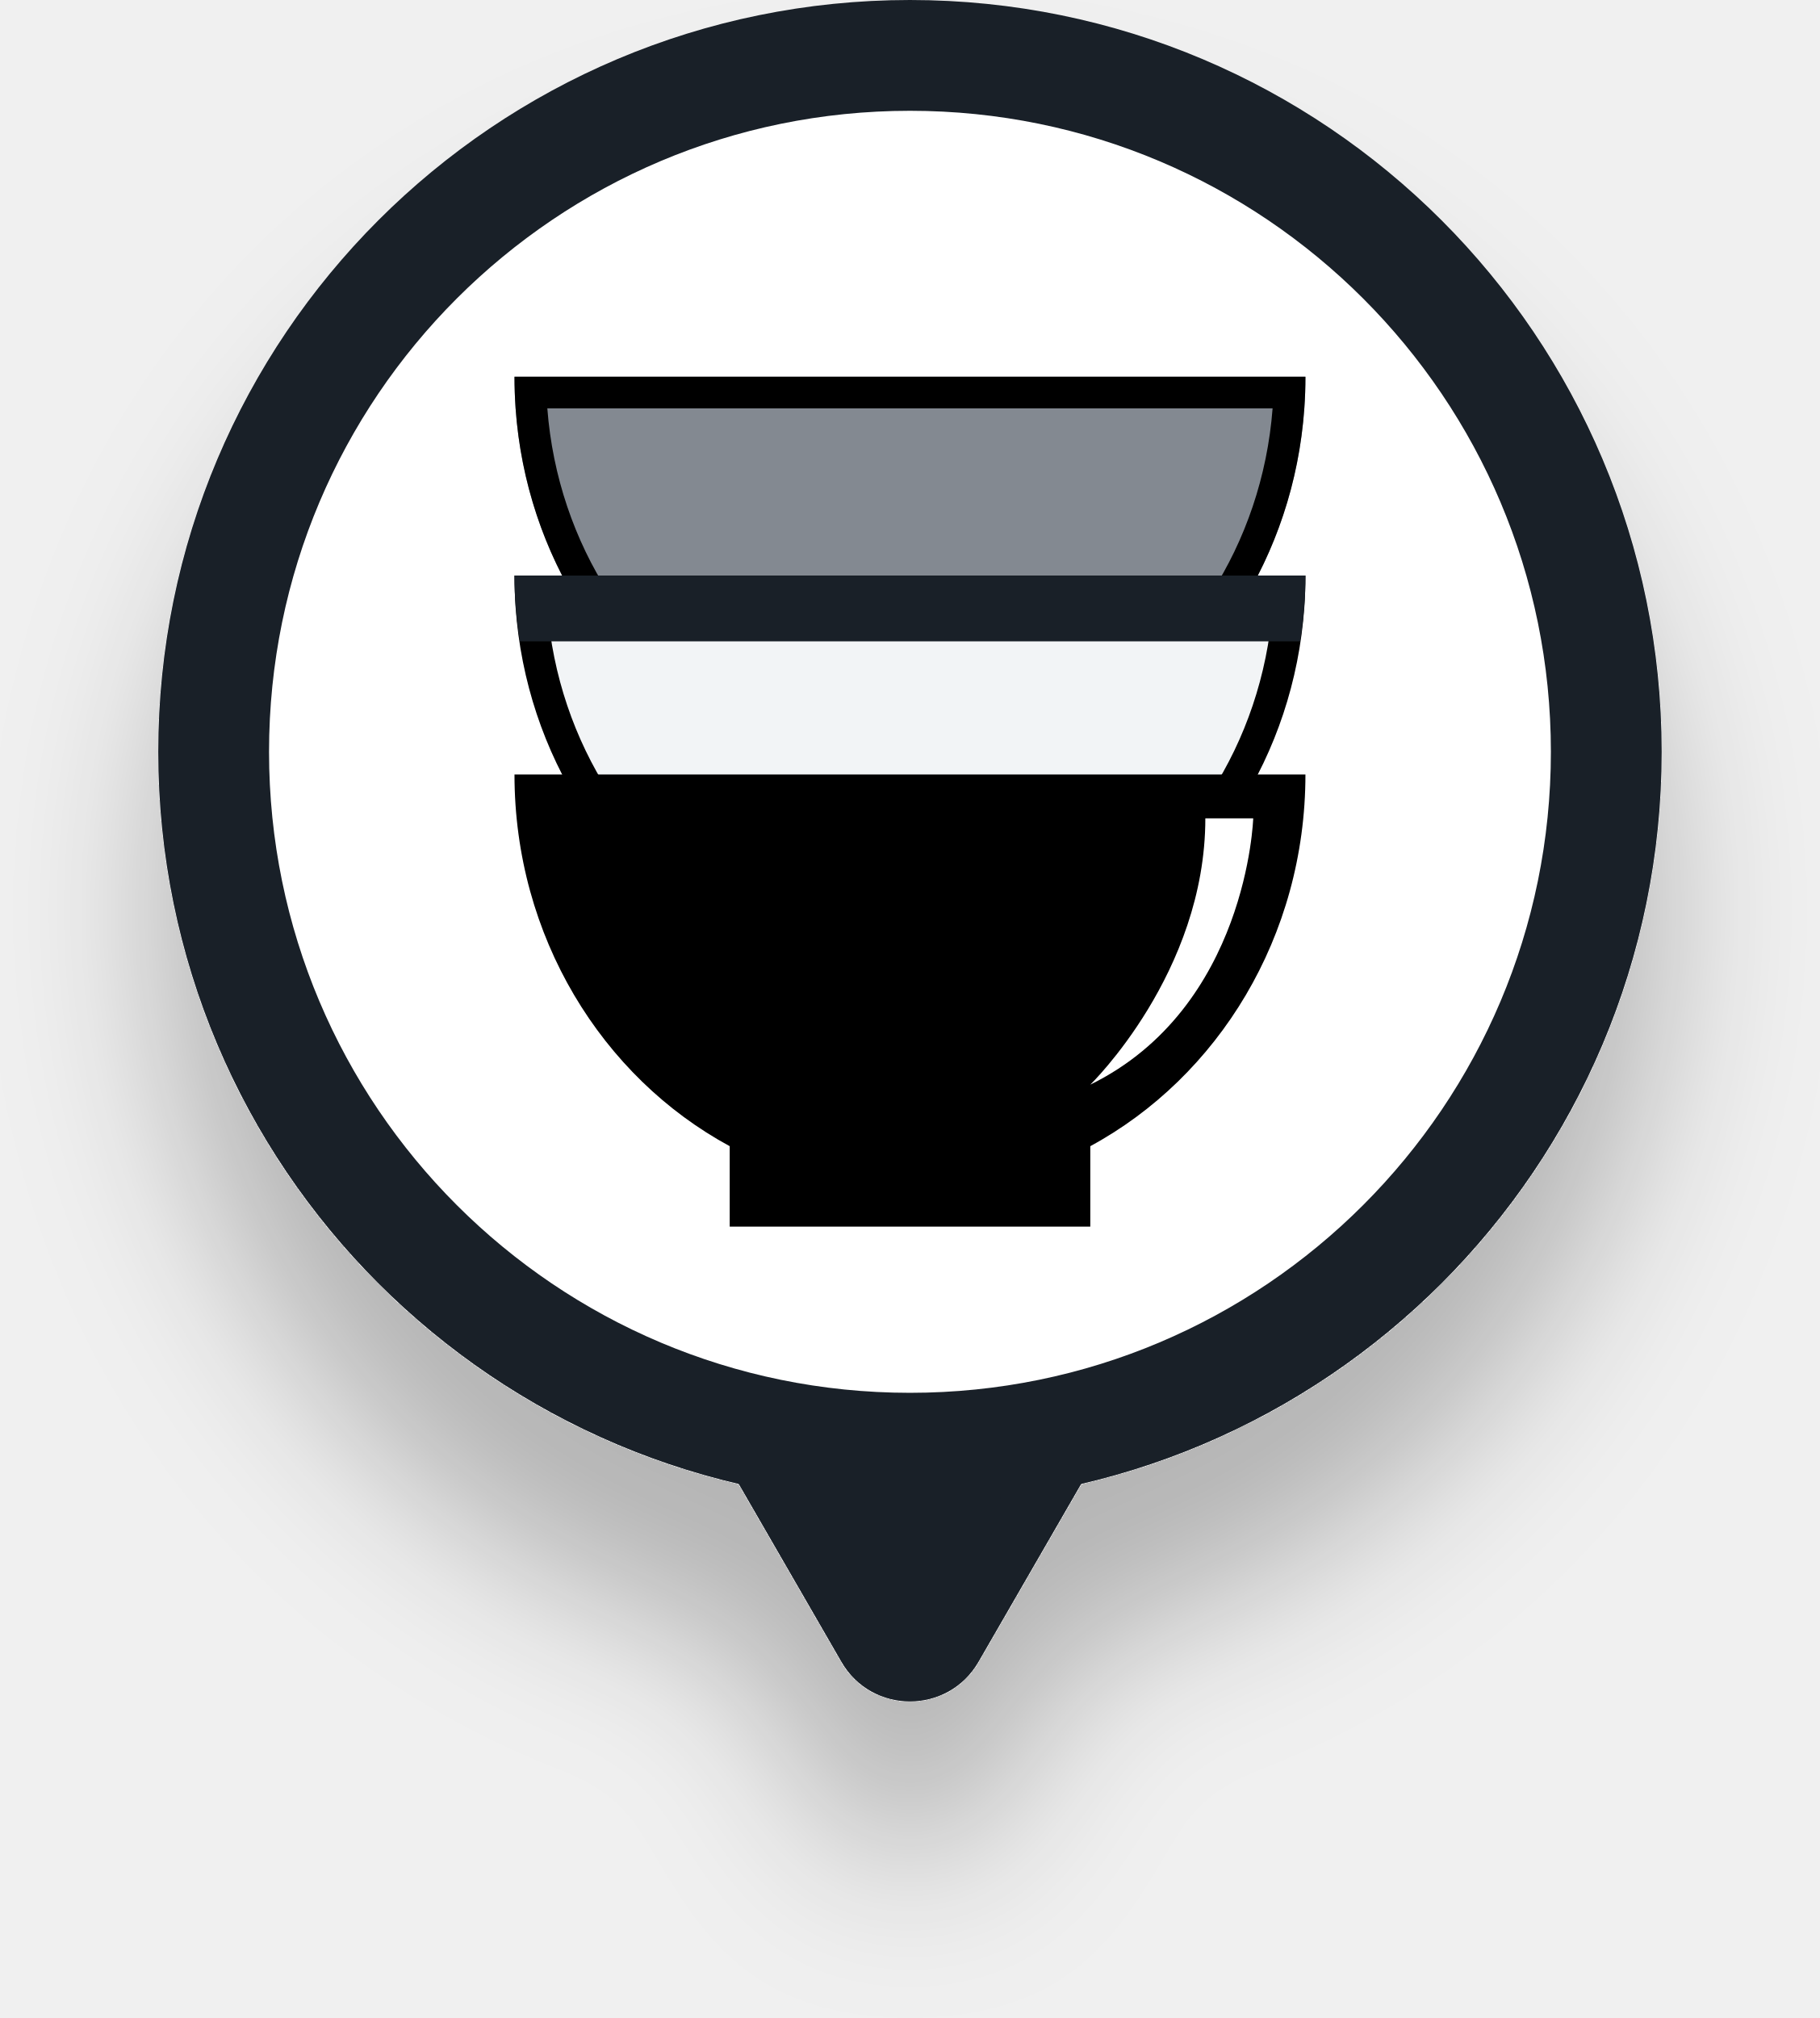
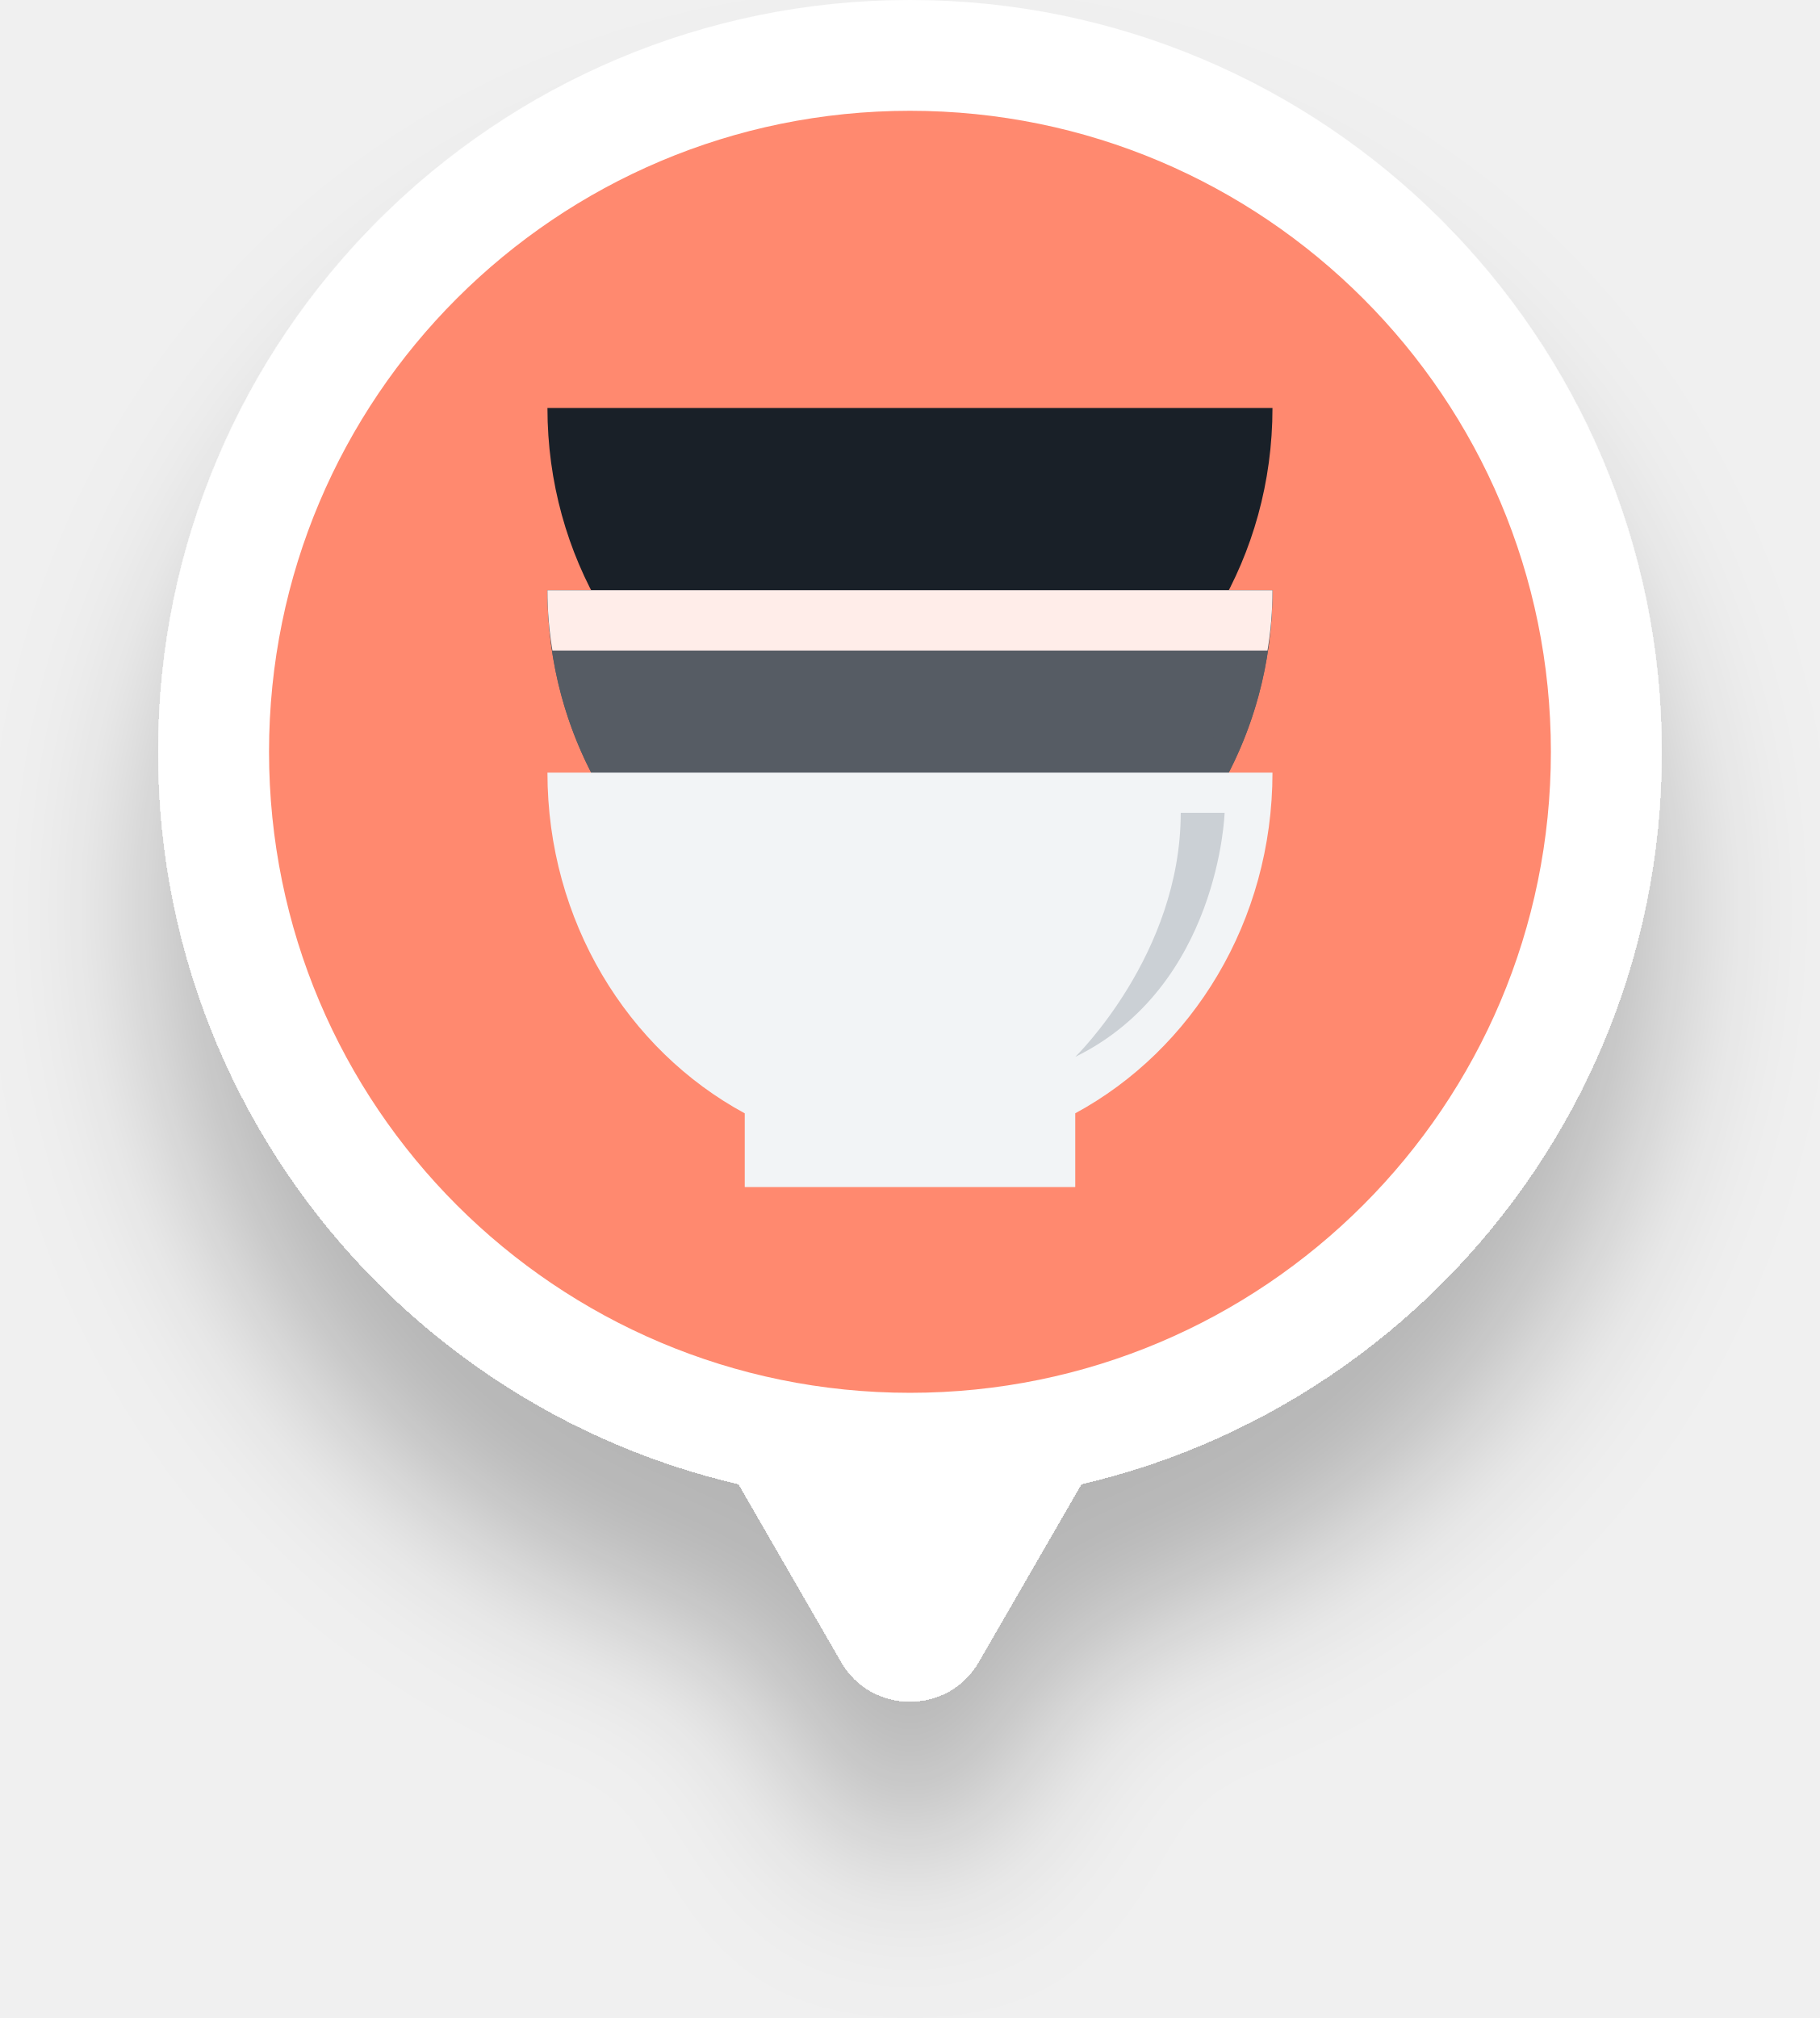
<svg xmlns="http://www.w3.org/2000/svg" width="46" height="51" viewBox="0 0 46 51" fill="none">
-   <g filter="url(#filter0_d_3634_7746)">
-     <path d="M24.732 42C23.962 43.333 22.038 43.333 21.268 42L17.804 36C17.034 34.667 17.996 33 19.536 33L26.464 33C28.004 33 28.966 34.667 28.196 36L24.732 42Z" fill="#192028" />
-     <circle cx="23" cy="19" r="17.6" fill="white" stroke="#192028" stroke-width="2.8" />
+   <g filter="url(#filter0_d_3424_23106)">
+     <path d="M24.732 42C23.962 43.333 22.038 43.333 21.268 42L17.804 36C17.034 34.667 17.996 33 19.536 33L26.464 33C28.004 33 28.966 34.667 28.196 36L24.732 42Z" fill="white" />
+     <circle cx="23" cy="19" r="17.6" fill="#FF896F" stroke="white" stroke-width="2.8" />
  </g>
-   <path fill-rule="evenodd" clip-rule="evenodd" d="M27.558 18.914C30.787 17.165 32.996 13.615 32.996 9.521H13.004C13.004 13.615 15.214 17.166 18.444 18.915V20.947H27.558V18.914Z" fill="#838991" />
-   <path fill-rule="evenodd" clip-rule="evenodd" d="M27.558 18.914C30.575 17.28 32.702 14.074 32.968 10.32C32.987 10.056 32.996 9.79 32.996 9.521H13.004C13.004 9.79 13.014 10.056 13.032 10.32C13.299 14.074 15.426 17.281 18.444 18.915V20.947H27.558V18.914ZM26.758 20.147V18.438L27.177 18.211C29.934 16.717 31.901 13.781 32.166 10.32H13.834C14.099 13.782 16.067 16.718 18.825 18.211L19.244 18.438V20.147H26.758Z" fill="black" />
-   <path fill-rule="evenodd" clip-rule="evenodd" d="M27.558 23.941C30.787 22.191 32.996 18.641 32.996 14.547H13.004C13.004 18.642 15.214 22.192 18.444 23.941V25.973H27.558V23.941Z" fill="#F2F4F6" />
-   <path fill-rule="evenodd" clip-rule="evenodd" d="M27.558 23.941C30.575 22.306 32.702 19.1 32.968 15.347C32.987 15.083 32.996 14.816 32.996 14.547H13.004C13.004 14.816 13.014 15.083 13.032 15.347C13.299 19.101 15.426 22.307 18.444 23.941V25.973H27.558V23.941ZM26.758 25.173V23.464L27.177 23.237C29.934 21.744 31.901 18.808 32.166 15.347H13.834C14.099 18.808 16.067 21.744 18.825 23.238L19.244 23.465V25.173H26.758Z" fill="black" />
-   <path d="M32.859 16.208C32.949 15.667 32.996 15.112 32.996 14.547H13.004C13.004 15.112 13.052 15.667 13.142 16.208H32.858H32.859Z" fill="#192028" />
-   <path fill-rule="evenodd" clip-rule="evenodd" d="M27.558 28.967C30.787 27.218 32.996 23.668 32.996 19.573H13.004C13.004 23.668 15.214 27.218 18.444 28.967V31H27.558V28.967Z" fill="black" />
-   <path d="M30.466 20.681H31.676C31.676 20.681 31.53 25.461 27.558 27.412C27.558 27.412 30.466 24.589 30.466 20.681Z" fill="white" />
+   <path fill-rule="evenodd" clip-rule="evenodd" d="M27.178 18.921C30.138 17.318 32.163 14.063 32.163 10.31H13.837C13.837 14.064 15.863 17.318 18.824 18.922V20.785H27.178V18.921Z" fill="#192028" />
+   <path fill-rule="evenodd" clip-rule="evenodd" d="M27.178 23.529C30.138 21.925 32.163 18.671 32.163 14.918H13.837C13.837 18.672 15.863 21.926 18.824 23.529V25.392H27.178V23.529Z" fill="#565C64" />
+   <path fill-rule="evenodd" clip-rule="evenodd" d="M27.178 23.529C29.943 22.031 31.893 19.092 32.138 15.651C32.155 15.409 32.163 15.165 32.163 14.918H13.837C13.837 15.165 13.846 15.409 13.863 15.651C14.107 19.092 16.058 22.032 18.824 23.529V25.392H27.178V23.529ZM26.444 24.659V23.092L26.828 22.884C29.356 21.515 31.16 18.824 31.402 15.651H14.598C14.841 18.824 16.645 21.516 19.173 22.885L19.557 23.093V24.659H26.444Z" fill="#565C64" />
+   <path d="M32.037 16.441C32.12 15.945 32.163 15.437 32.163 14.918H13.837C13.837 15.437 13.881 15.945 13.963 16.441H32.036H32.037Z" fill="#FFEDE9" />
+   <path fill-rule="evenodd" clip-rule="evenodd" d="M27.178 28.136C30.138 26.533 32.163 23.279 32.163 19.525H13.837C13.837 23.279 15.863 26.534 18.824 28.137V30H27.178V28.136Z" fill="#F2F4F6" />
+   <path d="M29.844 20.541H30.953C30.953 20.541 30.819 24.923 27.178 26.71C27.178 26.71 29.844 24.123 29.844 20.541Z" fill="#CBD0D5" />
  <defs>
-     <filter id="filter0_d_3634_7746" x="0" y="0" width="46" height="52" filterUnits="userSpaceOnUse" color-interpolation-filters="sRGB">
+     <filter id="filter0_d_3424_23106" x="0" y="0" width="46" height="52" filterUnits="userSpaceOnUse" color-interpolation-filters="sRGB">
      <feFlood flood-opacity="0" result="BackgroundImageFix" />
      <feColorMatrix in="SourceAlpha" type="matrix" values="0 0 0 0 0 0 0 0 0 0 0 0 0 0 0 0 0 0 127 0" result="hardAlpha" />
      <feOffset dy="4" />
      <feGaussianBlur stdDeviation="2" />
      <feComposite in2="hardAlpha" operator="out" />
      <feColorMatrix type="matrix" values="0 0 0 0 0 0 0 0 0 0 0 0 0 0 0 0 0 0 0.25 0" />
-       <feBlend mode="normal" in2="BackgroundImageFix" result="effect1_dropShadow_3634_7746" />
-       <feBlend mode="normal" in="SourceGraphic" in2="effect1_dropShadow_3634_7746" result="shape" />
+       <feBlend mode="normal" in2="BackgroundImageFix" result="effect1_dropShadow_3424_23106" />
+       <feBlend mode="normal" in="SourceGraphic" in2="effect1_dropShadow_3424_23106" result="shape" />
    </filter>
  </defs>
</svg>
